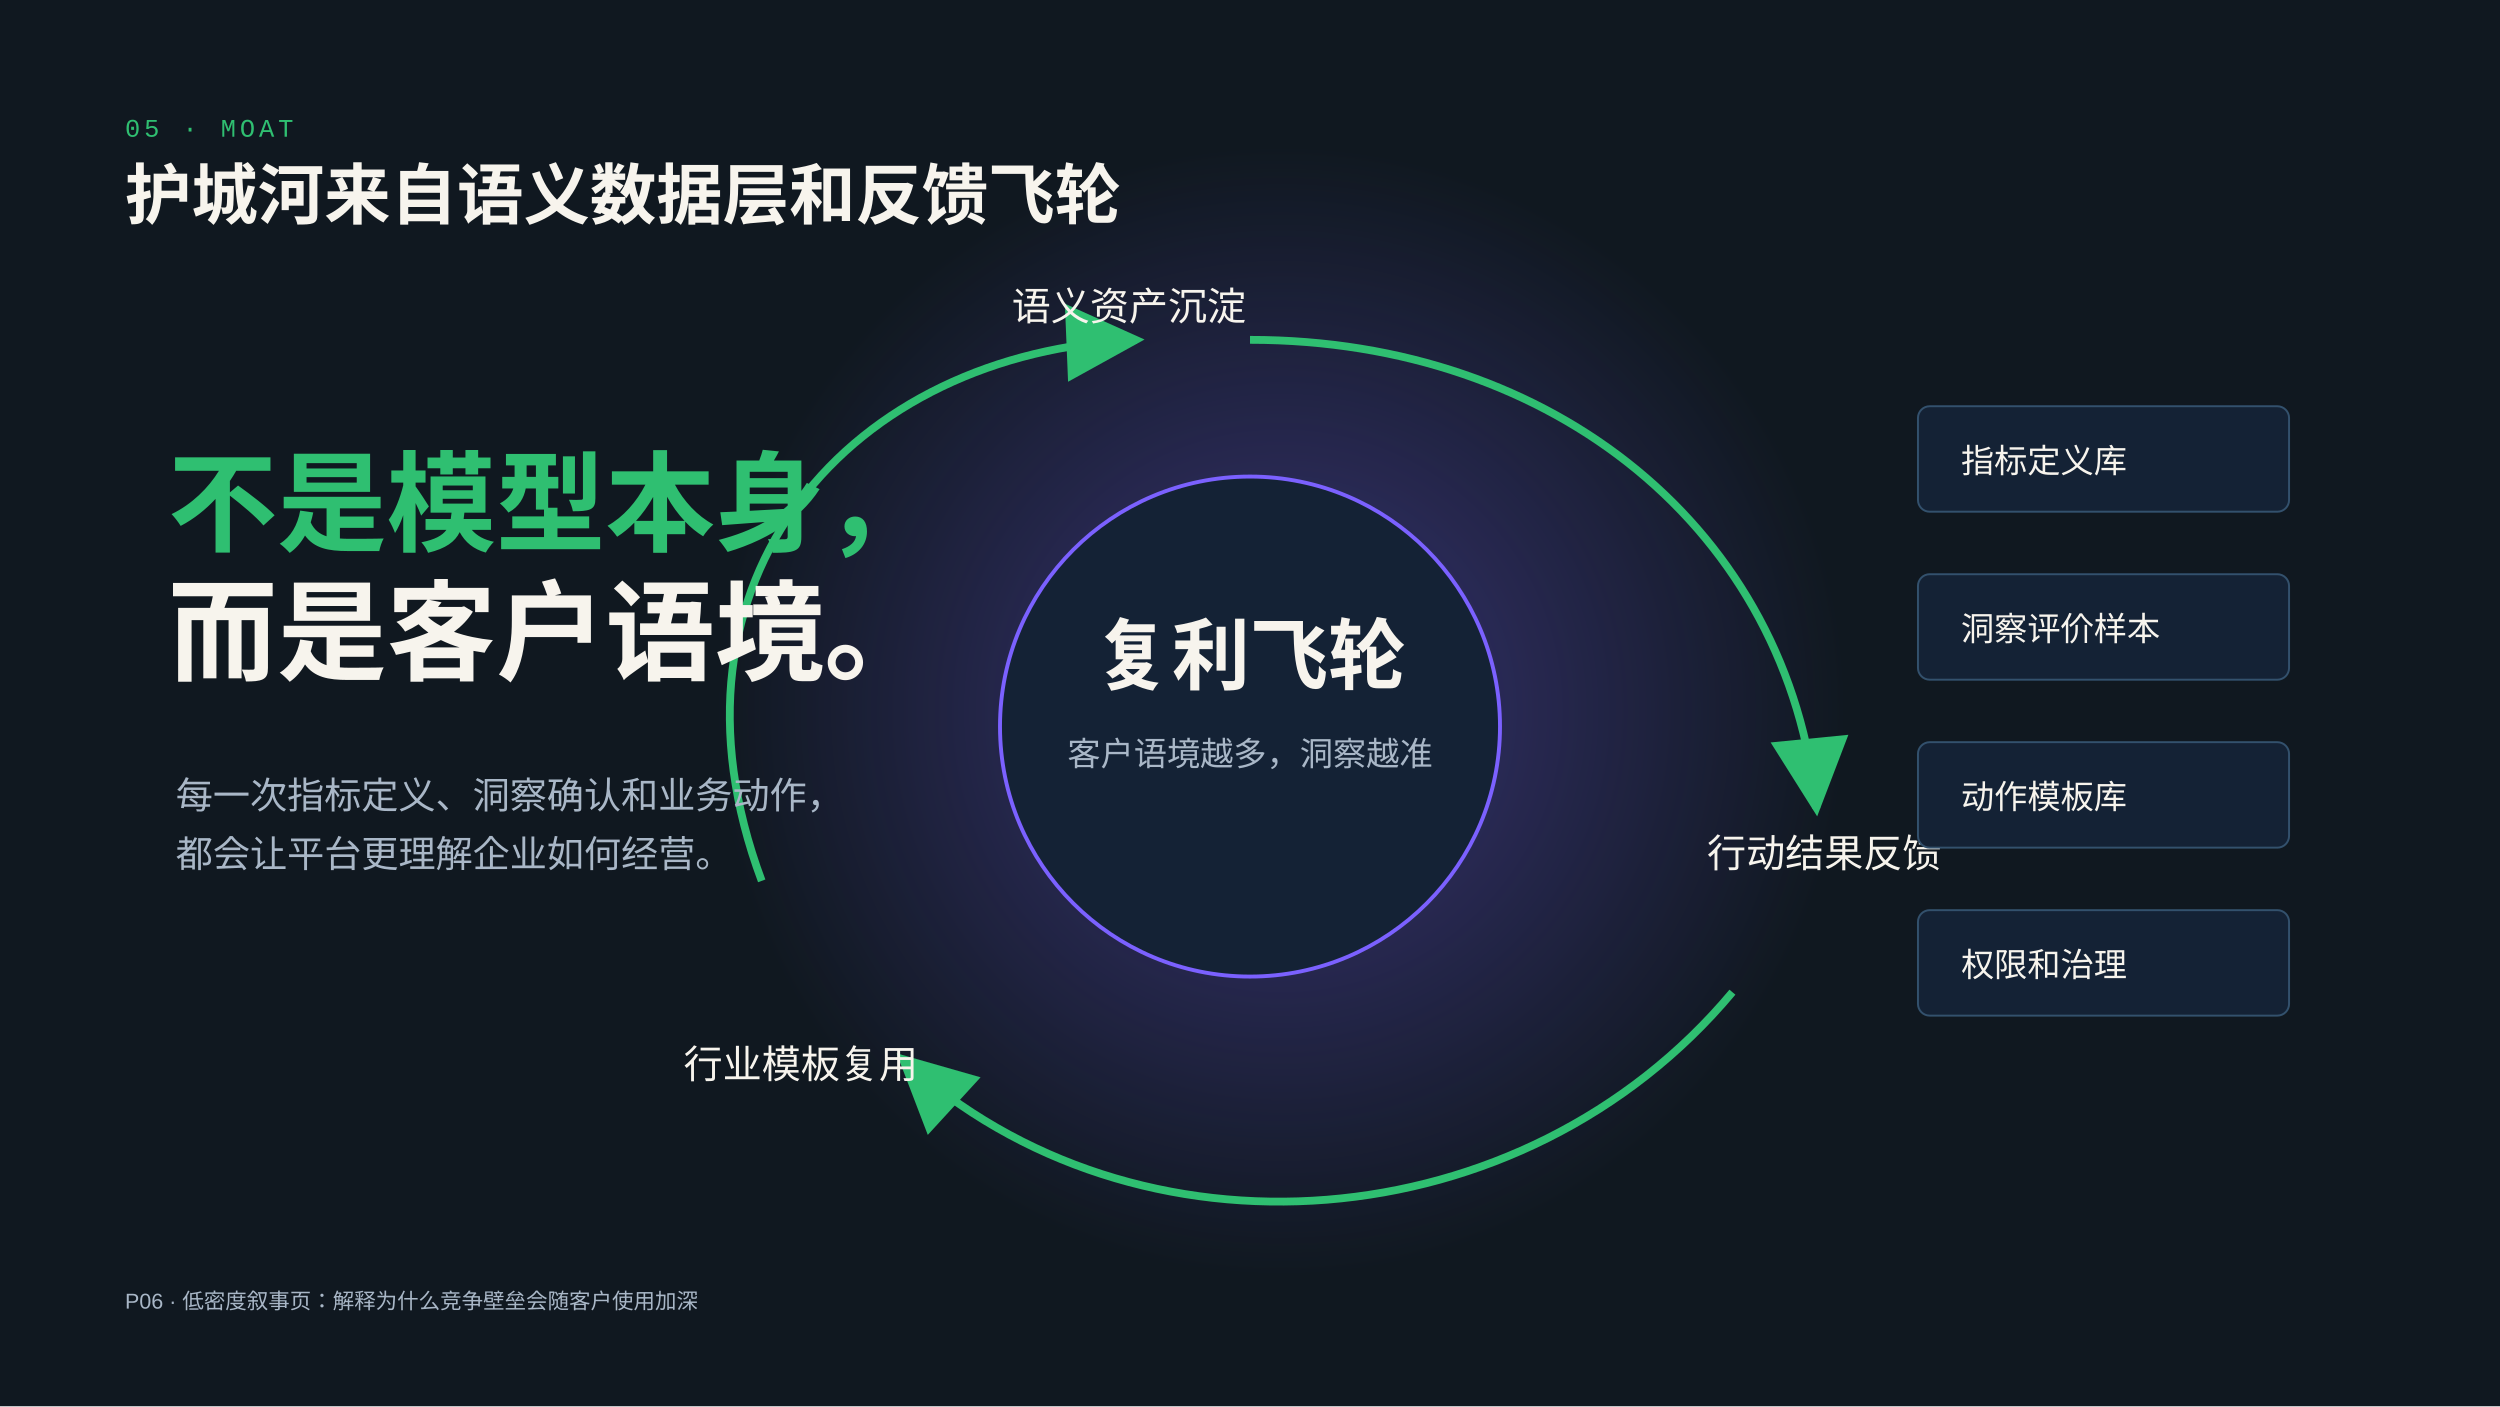
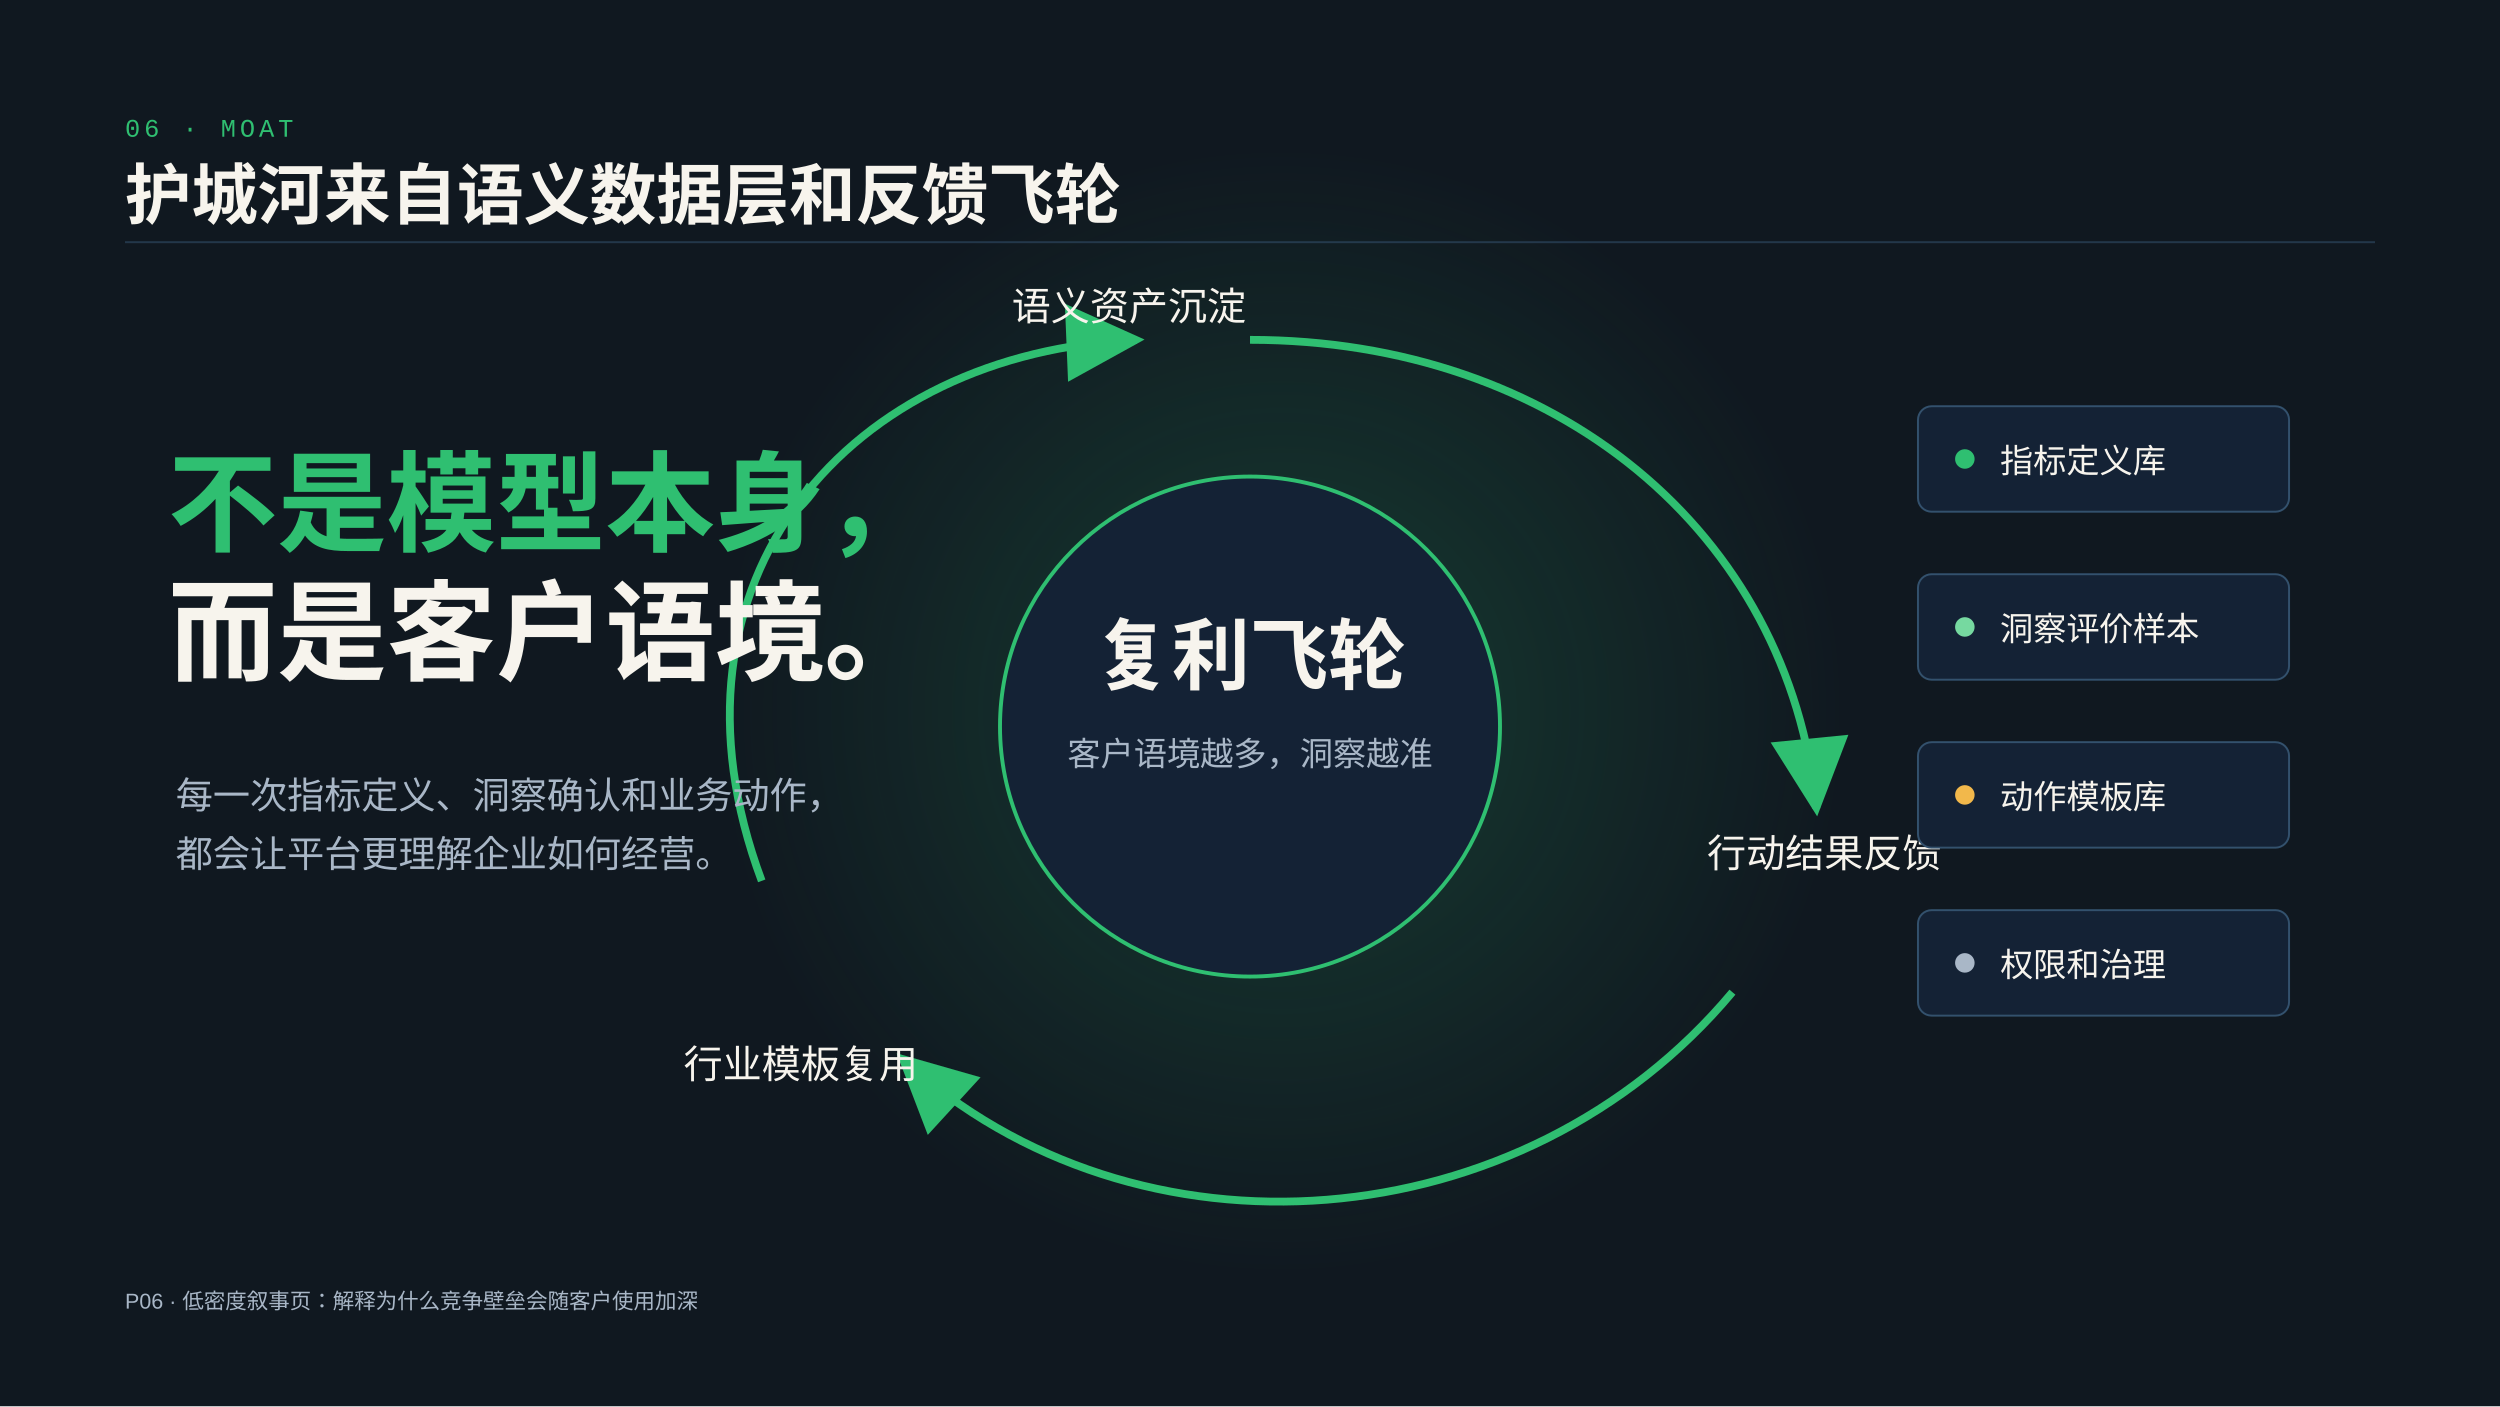
<svg xmlns="http://www.w3.org/2000/svg" viewBox="0 0 1280 720" width="1280" height="720">
  <defs>
-     <marker id="arrowGreenSmall" markerWidth="10" markerHeight="10" refX="9" refY="5" orient="auto">
+     <marker id="arrowGreen" markerWidth="10" markerHeight="10" refX="9" refY="5" orient="auto">
      <path d="M0,0 L10,5 L0,10 Z" fill="#2FBF71" />
    </marker>
    <radialGradient id="coreGlow" cx="50%" cy="50%" r="50%">
-       <stop offset="0%" stop-color="#7B61FF" stop-opacity="0.38" />
-       <stop offset="100%" stop-color="#7B61FF" stop-opacity="0" />
+       <stop offset="0" stop-color="#2FBF71" stop-opacity="0.22" />
+       <stop offset="1" stop-color="#2FBF71" stop-opacity="0" />
    </radialGradient>
+     <style>.mono{font-family:Consolas,"Courier New",monospace}.serif{font-family:Georgia,SimSun,serif}.sans{font-family:"Microsoft YaHei",Arial,sans-serif}</style>
  </defs>
-   <g id="background">
-     <rect x="0" y="0" width="1280" height="720" fill="#101820" />
-     <circle cx="656" cy="364" r="290" fill="url(#coreGlow)" />
+   <rect width="1280" height="720" fill="#101820" />
+   <circle cx="656" cy="364" r="290" fill="url(#coreGlow)" />
+   <path d="M64 124H1216" stroke="#33516D" stroke-opacity="0.55" />
+   <text x="64" y="70" class="mono" font-size="13" fill="#2FBF71" letter-spacing="2">06 · MOAT</text>
+   <text x="64" y="112" class="serif" font-size="34" font-weight="700" fill="#F7F4ED">护城河来自语义数据层和反馈飞轮</text>
+   <g>
+     <circle cx="640" cy="372" r="128" fill="#142235" stroke="#2FBF71" stroke-width="2" />
+     <text x="640" y="350" text-anchor="middle" class="serif" font-size="40" font-weight="700" fill="#F7F4ED">复利飞轮</text>
+     <text x="640" y="392" text-anchor="middle" class="sans" font-size="17" fill="#A9B7C7">客户语境越多，洞察越准</text>
+     <path d="M640 174C796 174 916 272 930 414" fill="none" stroke="#2FBF71" stroke-width="4" marker-end="url(#arrowGreen)" />
+     <path d="M887 508C780 636 582 652 462 542" fill="none" stroke="#2FBF71" stroke-width="4" marker-end="url(#arrowGreen)" />
+     <path d="M390 451C332 296 436 180 582 174" fill="none" stroke="#2FBF71" stroke-width="4" marker-end="url(#arrowGreen)" />
+     <text x="578" y="164" text-anchor="middle" class="sans" font-size="20" fill="#F7F4ED">语义资产沉淀</text>
+     <text x="934" y="444" text-anchor="middle" class="sans" font-size="20" fill="#F7F4ED">行动结果反馈</text>
+     <text x="410" y="552" text-anchor="middle" class="sans" font-size="20" fill="#F7F4ED">行业模板复用</text>
  </g>
-   <g id="header">
-     <text x="64" y="70" font-family="Consolas, &quot;Courier New&quot;, monospace" font-size="13" fill="#2FBF71" letter-spacing="2">05 · MOAT</text>
-     <text x="64" y="112" font-family="Georgia, SimSun, serif" font-size="34" font-weight="700" fill="#F7F4ED">护城河来自语义数据层和反馈飞轮</text>
-   </g>
-   <g id="flywheel">
-     <circle cx="640" cy="372" r="128" fill="#142235" stroke="#7B61FF" stroke-width="2" />
-     <text x="640" y="350" text-anchor="middle" font-family="Georgia, SimSun, serif" font-size="40" font-weight="700" fill="#F7F4ED">复利飞轮</text>
-     <text x="640" y="392" text-anchor="middle" font-family="&quot;Microsoft YaHei&quot;, Arial, sans-serif" font-size="17" fill="#A9B7C7">客户语境越多，洞察越准</text>
-     <path d="M640 174 C796 174 916 272 930 414" fill="none" stroke="#2FBF71" stroke-width="4" marker-end="url(#arrowGreenSmall)" />
-     <path d="M887 508 C780 636 582 652 462 542" fill="none" stroke="#2FBF71" stroke-width="4" marker-end="url(#arrowGreenSmall)" />
-     <path d="M390 451 C332 296 436 180 582 174" fill="none" stroke="#2FBF71" stroke-width="4" marker-end="url(#arrowGreenSmall)" />
-   </g>
-   <g id="wheel-labels">
-     <text x="578" y="164" text-anchor="middle" font-family="&quot;Microsoft YaHei&quot;, Arial, sans-serif" font-size="20" fill="#F7F4ED">语义资产沉淀</text>
-     <text x="934" y="444" text-anchor="middle" font-family="&quot;Microsoft YaHei&quot;, Arial, sans-serif" font-size="20" fill="#F7F4ED">行动结果反馈</text>
-     <text x="410" y="552" text-anchor="middle" font-family="&quot;Microsoft YaHei&quot;, Arial, sans-serif" font-size="20" fill="#F7F4ED">行业模板复用</text>
-   </g>
-   <g id="thesis">
-     <text x="86" y="278" font-family="Georgia, SimSun, serif" font-size="56" font-weight="700" fill="#2FBF71">不是模型本身，</text>
-     <text x="86" y="344" font-family="Georgia, SimSun, serif" font-size="56" font-weight="700" fill="#F7F4ED">而是客户语境。</text>
-     <text x="90" y="414" font-family="&quot;Microsoft YaHei&quot;, Arial, sans-serif" font-size="19" fill="#A9B7C7">
+   <g>
+     <text x="86" y="278" class="serif" font-size="56" font-weight="700" fill="#2FBF71">不是模型本身，</text>
+     <text x="86" y="344" class="serif" font-size="56" font-weight="700" fill="#F7F4ED">而是客户语境。</text>
+     <text x="90" y="414" class="sans" font-size="19" fill="#A9B7C7">
      <tspan x="90" dy="0">每一次指标定义、洞察确认和业务动作，</tspan>
      <tspan x="90" dy="30">都会让平台更理解企业如何经营。</tspan>
    </text>
  </g>
-   <g id="proof-points">
-     <rect x="982" y="208" width="190" height="54" rx="6" fill="#142235" stroke="#33516D" stroke-width="1" />
-     <text x="1004" y="242" font-family="&quot;Microsoft YaHei&quot;, Arial, sans-serif" font-size="17" fill="#F7F4ED">指标定义库</text>
-     <rect x="982" y="294" width="190" height="54" rx="6" fill="#142235" stroke="#33516D" stroke-width="1" />
-     <text x="1004" y="328" font-family="&quot;Microsoft YaHei&quot;, Arial, sans-serif" font-size="17" fill="#F7F4ED">洞察评价样本</text>
-     <rect x="982" y="380" width="190" height="54" rx="6" fill="#142235" stroke="#33516D" stroke-width="1" />
-     <text x="1004" y="414" font-family="&quot;Microsoft YaHei&quot;, Arial, sans-serif" font-size="17" fill="#F7F4ED">动作模板库</text>
-     <rect x="982" y="466" width="190" height="54" rx="6" fill="#142235" stroke="#33516D" stroke-width="1" />
-     <text x="1004" y="500" font-family="&quot;Microsoft YaHei&quot;, Arial, sans-serif" font-size="17" fill="#F7F4ED">权限和治理</text>
+   <g class="sans" font-size="17" fill="#F7F4ED">
+     <rect x="982" y="208" width="190" height="54" rx="7" fill="#142235" stroke="#33516D" />
+     <circle cx="1006" cy="235" r="5" fill="#2FBF71" />
+     <text x="1024" y="242">指标定义库</text>
+     <rect x="982" y="294" width="190" height="54" rx="7" fill="#142235" stroke="#33516D" />
+     <circle cx="1006" cy="321" r="5" fill="#76D9A0" />
+     <text x="1024" y="328">洞察评价样本</text>
+     <rect x="982" y="380" width="190" height="54" rx="7" fill="#142235" stroke="#33516D" />
+     <circle cx="1006" cy="407" r="5" fill="#F2B84B" />
+     <text x="1024" y="414">动作模板库</text>
+     <rect x="982" y="466" width="190" height="54" rx="7" fill="#142235" stroke="#33516D" />
+     <circle cx="1006" cy="493" r="5" fill="#A9B7C7" />
+     <text x="1024" y="500">权限和治理</text>
  </g>
-   <g id="footer">
-     <text x="64" y="670" font-family="&quot;Microsoft YaHei&quot;, Arial, sans-serif" font-size="11" fill="#A9B7C7">P06 · 低密度叙事页：解释为什么竞争壁垒会随客户使用加深</text>
-   </g>
+   <text x="64" y="670" class="sans" font-size="11" fill="#A9B7C7">P06 · 低密度叙事页：解释为什么竞争壁垒会随客户使用加深</text>
</svg>
